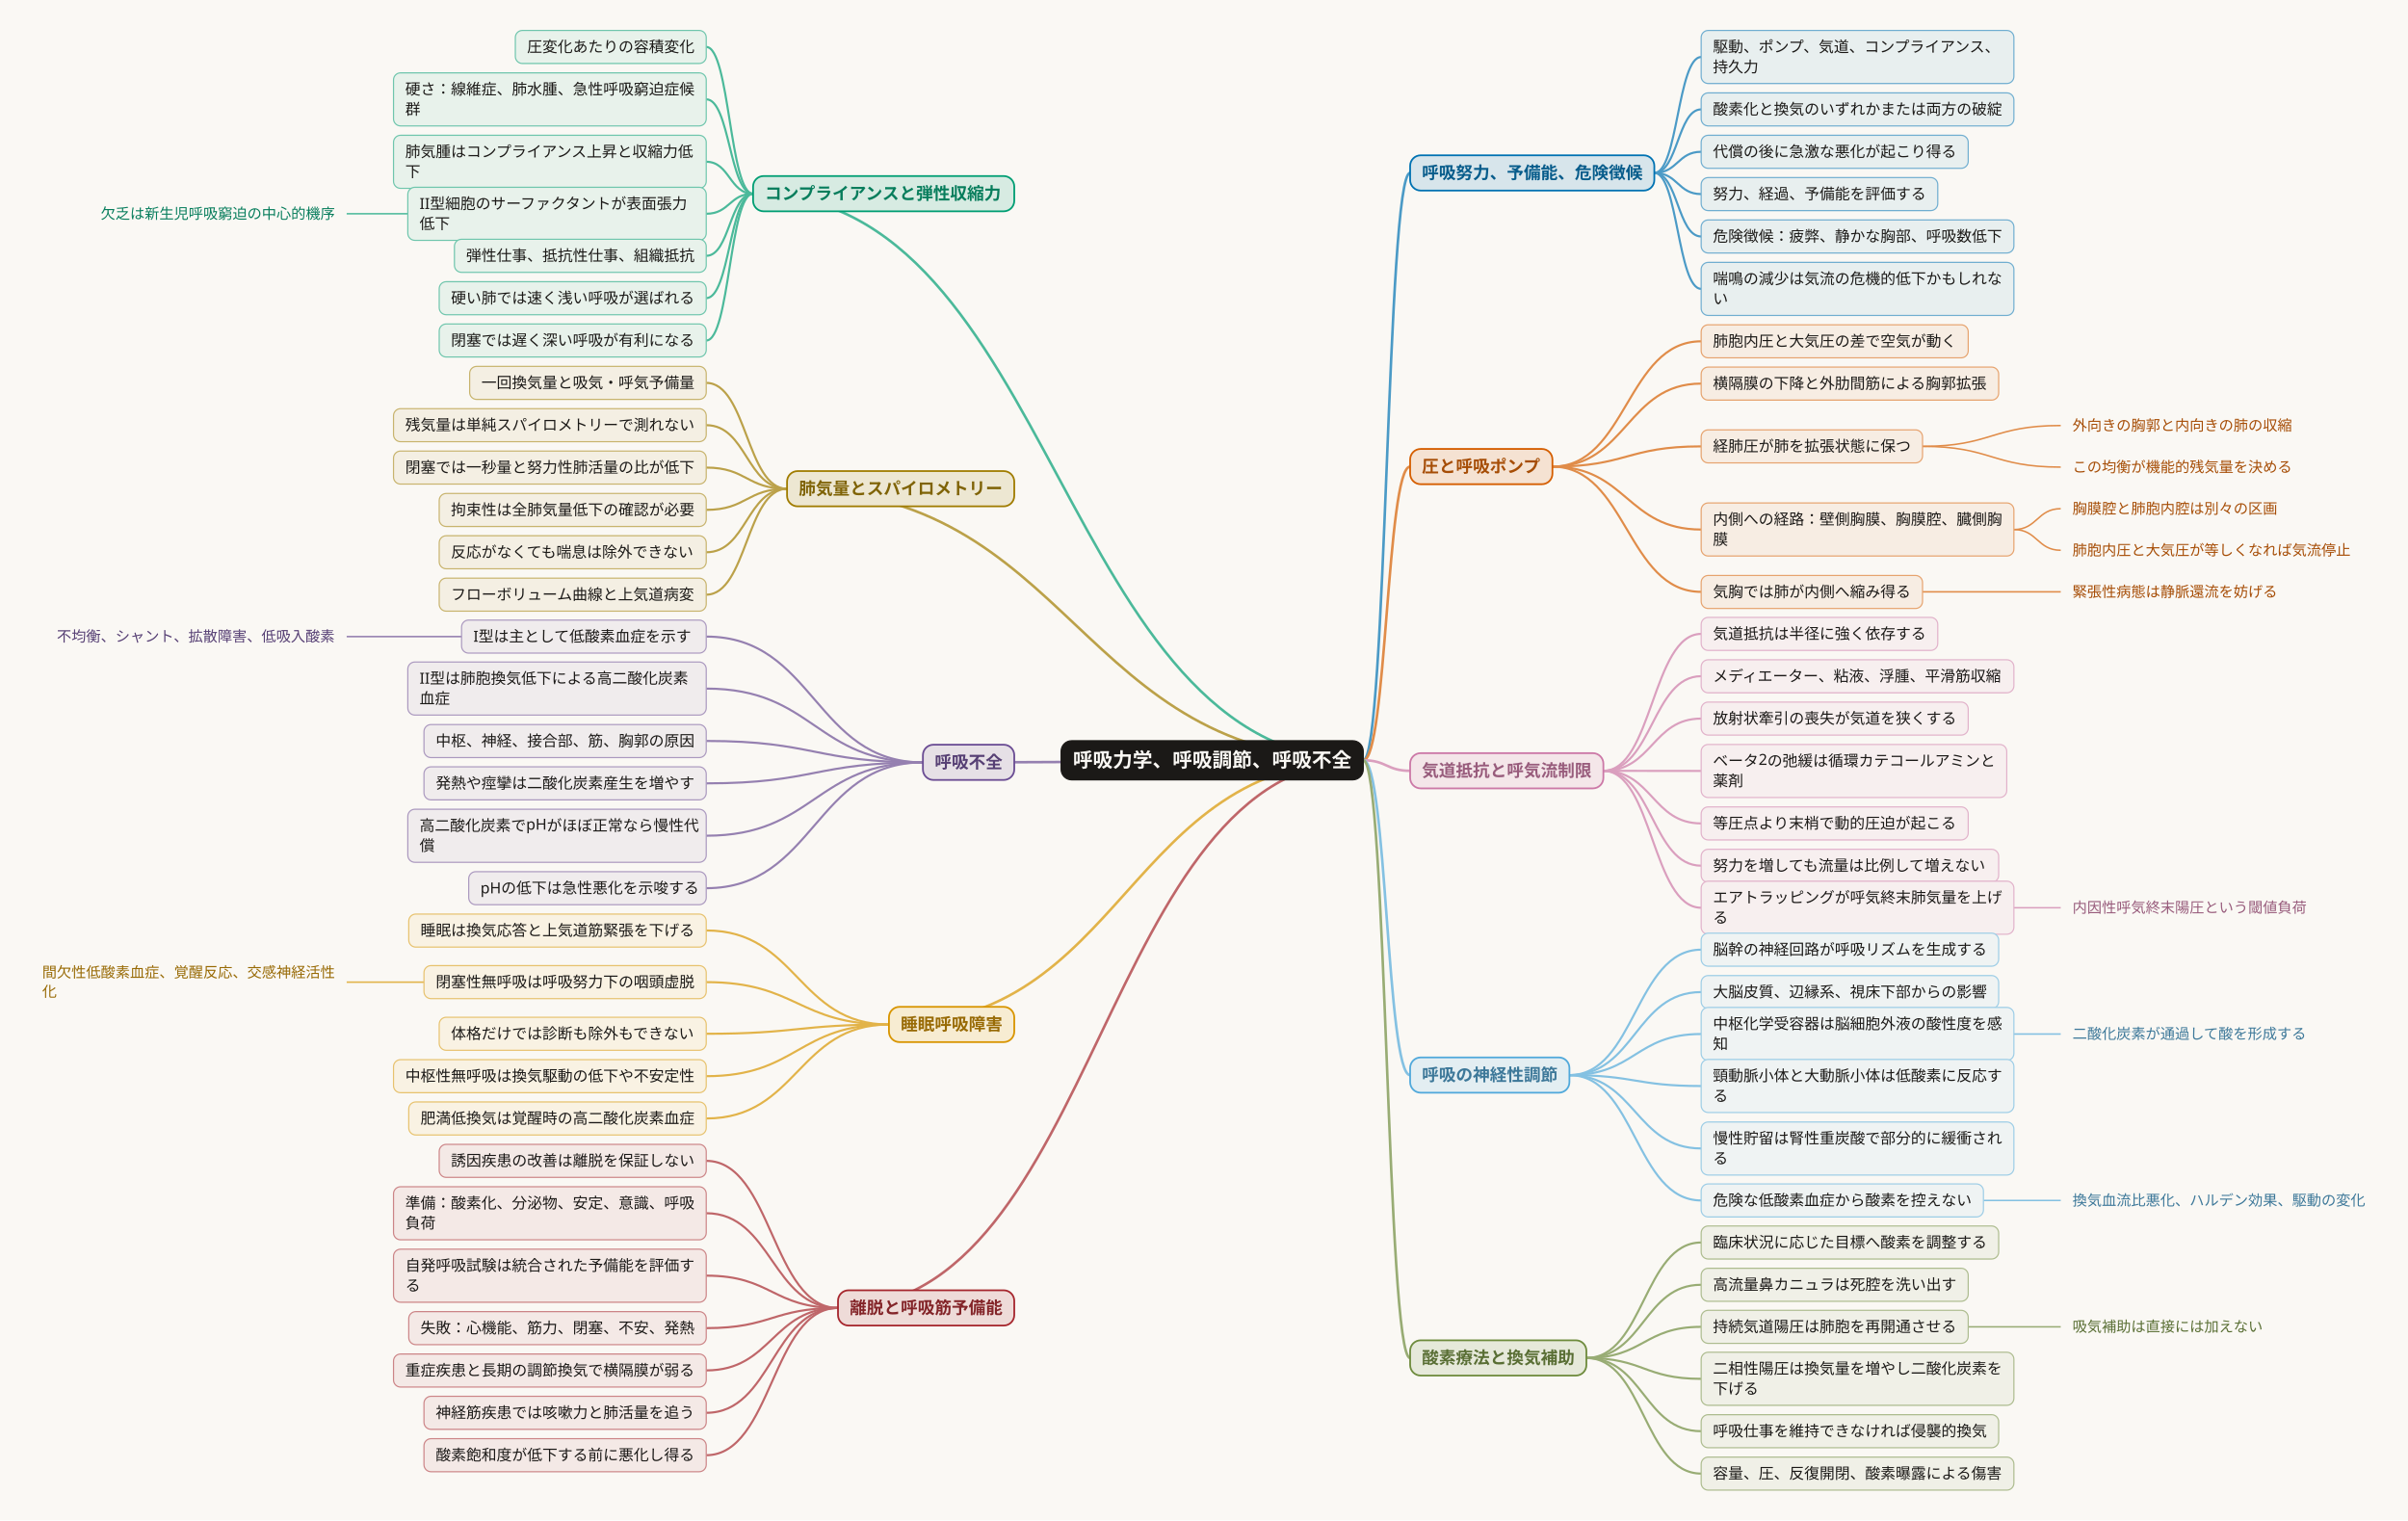
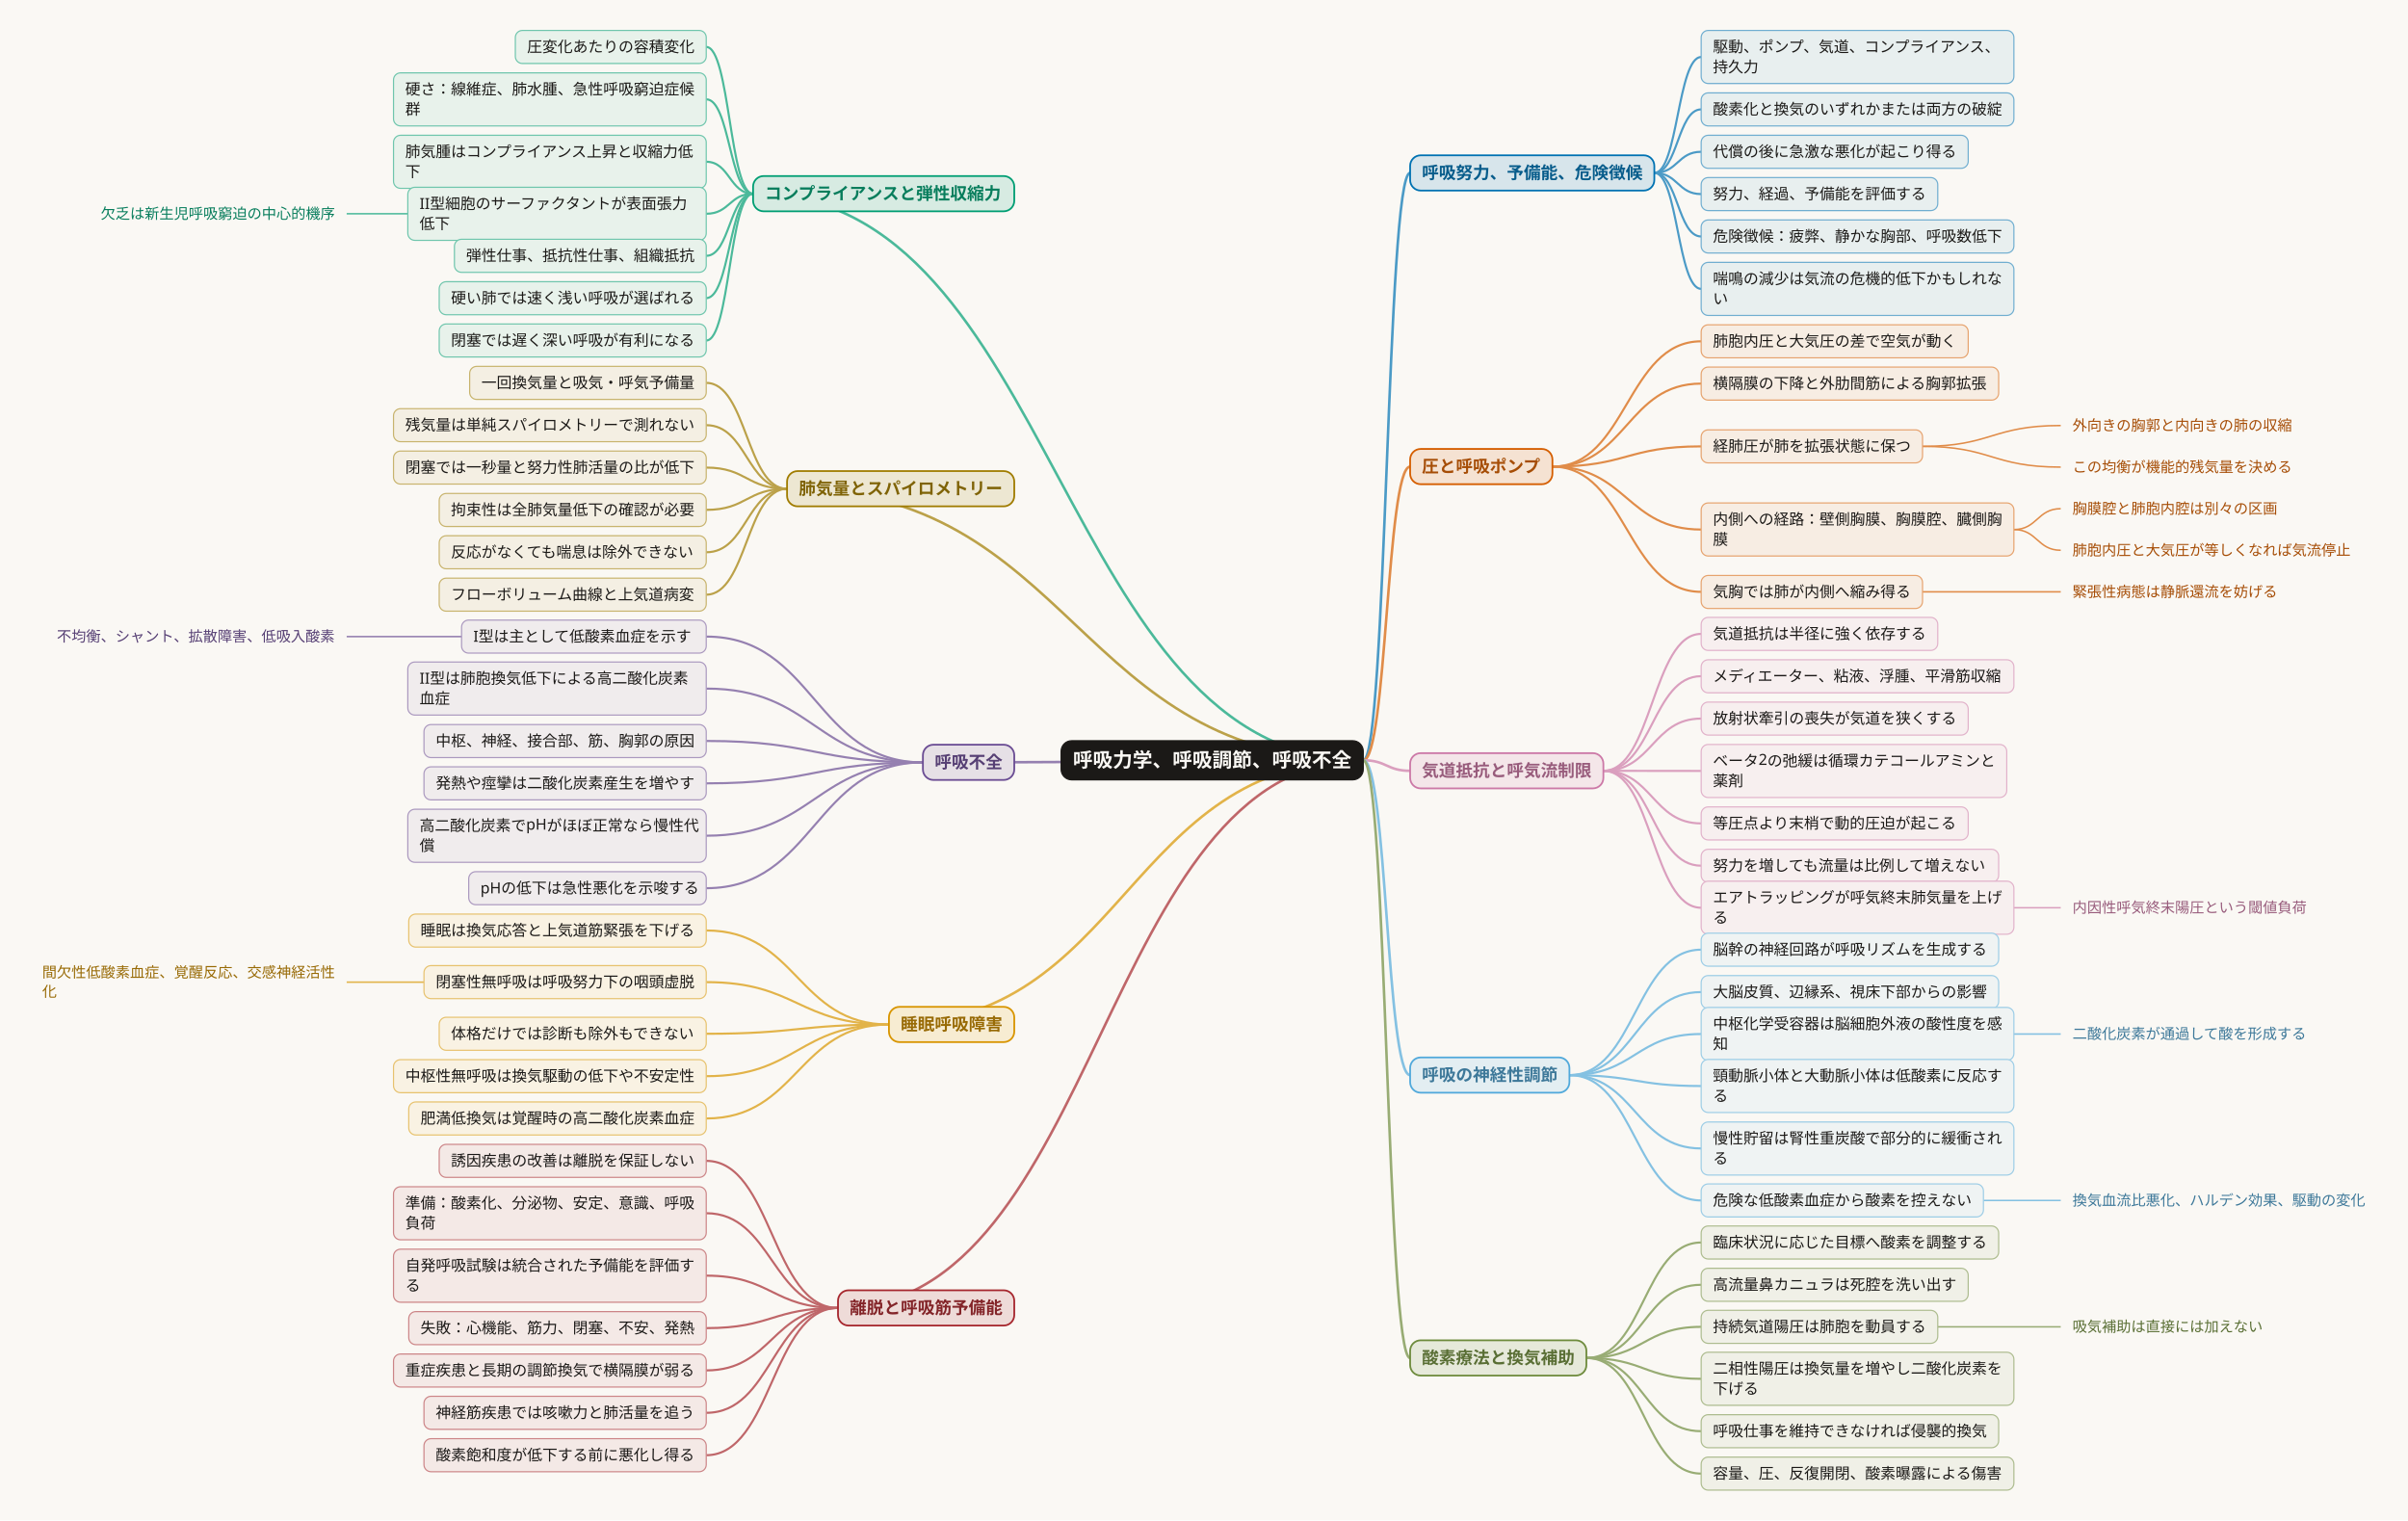
<svg xmlns="http://www.w3.org/2000/svg" class="mm" viewBox="0 0 2056 1298" width="2056" height="1298" role="img" aria-label="呼吸力学、呼吸調節、呼吸不全">
  <style>
  .mm-bg { fill: #faf8f4; }
  .mm text { font-family: 'Hiragino Sans', 'Noto Sans JP', ui-sans-serif, sans-serif; fill: #1b1917; }
  .mm .link { fill: none; stroke: #c9c1b4; }
  .mm .box { fill: none; stroke: none; }
  .mm .d0 .box { fill: #1b1917; stroke: #1b1917; }
  .mm .d0 text { fill: #faf8f4; font-weight: 650; }
  .mm .d1 text { font-weight: 600; }

  .mm .link.b0 { stroke: #4b9ac6; }
  .mm .b0.d1 .box { fill: #d7e5eb; stroke: #0072B2; stroke-width: 1.5; }
  .mm .b0.d1 text { fill: #075c8b; }
  .mm .b0.d2 .box { fill: #e8efef; stroke: #70aed0; }
  .mm .b0.d3 text, .mm .b0.d4 text { fill: #075c8b; }

  .mm .link.b1 { stroke: #e08c49; }
  .mm .b1.d1 .box { fill: #f5e2d2; stroke: #D55E00; stroke-width: 1.5; }
  .mm .b1.d1 text { fill: #a64d06; }
  .mm .b1.d2 .box { fill: #f7ede3; stroke: #e6a36e; }
  .mm .b1.d3 text, .mm .b1.d4 text { fill: #a64d06; }

  .mm .link.b2 { stroke: #4bb99a; }
  .mm .b2.d1 .box { fill: #d7ebe2; stroke: #009E73; stroke-width: 1.5; }
  .mm .b2.d1 text { fill: #077d5c; }
  .mm .b2.d2 .box { fill: #e8f2eb; stroke: #70c6ad; }
  .mm .b2.d3 text, .mm .b2.d4 text { fill: #077d5c; }

  .mm .link.b3 { stroke: #da9fbe; }
  .mm .b3.d1 .box { fill: #f4e6e9; stroke: #CC79A7; stroke-width: 1.5; }
  .mm .b3.d1 text { fill: #985c7c; }
  .mm .b3.d2 .box { fill: #f7efef; stroke: #e1b2ca; }
  .mm .b3.d3 text, .mm .b3.d4 text { fill: #985c7c; }

  .mm .link.b4 { stroke: #bba149; }
  .mm .b4.d1 .box { fill: #ede7d2; stroke: #A07C00; stroke-width: 1.5; }
  .mm .b4.d1 text { fill: #7f6306; }
  .mm .b4.d2 .box { fill: #f4efe3; stroke: #c8b46e; }
  .mm .b4.d3 text, .mm .b4.d4 text { fill: #7f6306; }

  .mm .link.b5 { stroke: #84c1e2; }
  .mm .b5.d1 .box { fill: #e3eef2; stroke: #51a9db; stroke-width: 1.5; }
  .mm .b5.d1 text { fill: #3d7899; }
  .mm .b5.d2 .box { fill: #eff3f3; stroke: #9dcde6; }
  .mm .b5.d3 text, .mm .b5.d4 text { fill: #3d7899; }

  .mm .link.b6 { stroke: #9580b0; }
  .mm .b6.d1 .box { fill: #e6e0e6; stroke: #6A4C93; stroke-width: 1.5; }
  .mm .b6.d1 text { fill: #563f74; }
  .mm .b6.d2 .box { fill: #f0eced; stroke: #ab99bf; }
  .mm .b6.d3 text, .mm .b6.d4 text { fill: #563f74; }

  .mm .link.b7 { stroke: #98ac74; }
  .mm .b7.d1 .box { fill: #e6e9da; stroke: #6E8B3D; stroke-width: 1.5; }
  .mm .b7.d1 text { fill: #596e34; }
  .mm .b7.d2 .box { fill: #f0f0e7; stroke: #adbc8f; }
  .mm .b7.d3 text, .mm .b7.d4 text { fill: #596e34; }

  .mm .link.b8 { stroke: #e2b349; }
  .mm .b8.d1 .box { fill: #f7ecd2; stroke: #d89500; stroke-width: 1.5; }
  .mm .b8.d1 text { fill: #986a05; }
  .mm .b8.d2 .box { fill: #f9f2e3; stroke: #e7c26e; }
  .mm .b8.d3 text, .mm .b8.d4 text { fill: #986a05; }

  .mm .link.b9 { stroke: #bf6669; }
  .mm .b9.d1 .box { fill: #eedbd8; stroke: #A6272E; stroke-width: 1.5; }
  .mm .b9.d1 text { fill: #832428; }
  .mm .b9.d2 .box { fill: #f4e9e6; stroke: #cc8587; }
  .mm .b9.d3 text, .mm .b9.d4 text { fill: #832428; }
@media (prefers-color-scheme: dark) {
  .mm-bg { fill: #12100e; }
  .mm text { font-family: 'Hiragino Sans', 'Noto Sans JP', ui-sans-serif, sans-serif; fill: #ece7df; }
  .mm .link { fill: none; stroke: #3d3833; }
  .mm .box { fill: none; stroke: none; }
  .mm .d0 .box { fill: #ece7df; stroke: #ece7df; }
  .mm .d0 text { fill: #12100e; font-weight: 650; }
  .mm .d1 text { font-weight: 600; }

  .mm .link.b0 { stroke: #2d6a8d; }
  .mm .b0.d1 .box { fill: #172227; stroke: #3891c3; stroke-width: 1.5; }
  .mm .b0.d1 text { fill: #65a6ca; }
  .mm .b0.d2 .box { fill: #15191b; stroke: #275772; }
  .mm .b0.d3 text, .mm .b0.d4 text { fill: #65a6ca; }

  .mm .link.b1 { stroke: #a15f2b; }
  .mm .b1.d1 .box { fill: #2f2014; stroke: #de8138; stroke-width: 1.5; }
  .mm .b1.d1 text { fill: #e29a62; }
  .mm .b1.d2 .box { fill: #201811; stroke: #824e25; }
  .mm .b1.d3 text, .mm .b1.d4 text { fill: #e29a62; }

  .mm .link.b2 { stroke: #2d826a; }
  .mm .b2.d1 .box { fill: #172720; stroke: #38b392; stroke-width: 1.5; }
  .mm .b2.d1 text { fill: #65c0a5; }
  .mm .b2.d2 .box { fill: #151b17; stroke: #276a57; }
  .mm .b2.d3 text, .mm .b2.d4 text { fill: #65c0a5; }

  .mm .link.b3 { stroke: #9c6e86; }
  .mm .b3.d1 .box { fill: #2e2326; stroke: #d796ba; stroke-width: 1.5; }
  .mm .b3.d1 text { fill: #dcaac3; }
  .mm .b3.d2 .box { fill: #20191a; stroke: #7e5a6d; }
  .mm .b3.d3 text, .mm .b3.d4 text { fill: #dcaac3; }

  .mm .link.b4 { stroke: #84702b; }
  .mm .b4.d1 .box { fill: #292314; stroke: #b59938; stroke-width: 1.5; }
  .mm .b4.d1 text { fill: #c3ac62; }
  .mm .b4.d2 .box { fill: #1d1a11; stroke: #6c5b25; }
  .mm .b4.d3 text, .mm .b4.d4 text { fill: #c3ac62; }

  .mm .link.b5 { stroke: #5c8eab; }
  .mm .b5.d1 .box { fill: #21292d; stroke: #7bc4ee; stroke-width: 1.5; }
  .mm .b5.d1 text { fill: #97cdea; }
  .mm .b5.d2 .box { fill: #191d1e; stroke: #4c7389; }
  .mm .b5.d3 text, .mm .b5.d4 text { fill: #97cdea; }

  .mm .link.b6 { stroke: #67557c; }
  .mm .b6.d1 .box { fill: #231e24; stroke: #8b73ab; stroke-width: 1.5; }
  .mm .b6.d1 text { fill: #a390b8; }
  .mm .b6.d2 .box { fill: #1a1719; stroke: #554664; }
  .mm .b6.d3 text, .mm .b6.d4 text { fill: #a390b8; }

  .mm .link.b7 { stroke: #69784d; }
  .mm .b7.d1 .box { fill: #23251b; stroke: #8ea568; stroke-width: 1.5; }
  .mm .b7.d1 text { fill: #a6b686; }
  .mm .b7.d2 .box { fill: #1b1a14; stroke: #566240; }
  .mm .b7.d3 text, .mm .b7.d4 text { fill: #a6b686; }

  .mm .link.b8 { stroke: #ab832b; }
  .mm .b8.d1 .box { fill: #312714; stroke: #ecb438; stroke-width: 1.5; }
  .mm .b8.d1 text { fill: #ecc162; }
  .mm .b8.d2 .box { fill: #211b11; stroke: #8a6a25; }
  .mm .b8.d3 text, .mm .b8.d4 text { fill: #ecc162; }

  .mm .link.b9 { stroke: #884245; }
  .mm .b9.d1 .box { fill: #2a1a19; stroke: #ba575c; stroke-width: 1.5; }
  .mm .b9.d1 text { fill: #c67b7d; }
  .mm .b9.d2 .box { fill: #1e1513; stroke: #6e3739; }
  .mm .b9.d3 text, .mm .b9.d4 text { fill: #c67b7d; }
}
</style>
  <rect class="mm-bg" width="2056" height="1298" />
  <path class="link b0" data-depth="1" stroke-width="2.2" d="M1164.0,649.1 C1184.0,649.1 1184.0,147.6 1204.0,147.6" />
  <path class="link b1" data-depth="1" stroke-width="2.2" d="M1164.0,649.1 C1184.0,649.1 1184.0,398.4 1204.0,398.4" />
  <path class="link b2" data-depth="1" stroke-width="2.2" d="M1164.0,649.1 C903.5,649.1 903.5,165.4 643.0,165.4" />
  <path class="link b3" data-depth="1" stroke-width="2.2" d="M1164.0,649.1 C1184.0,649.1 1184.0,658.1 1204.0,658.1" />
  <path class="link b4" data-depth="1" stroke-width="2.2" d="M1164.0,649.1 C918.0,649.1 918.0,417.3 672.0,417.3" />
  <path class="link b5" data-depth="1" stroke-width="2.2" d="M1164.0,649.1 C1184.0,649.1 1184.0,917.9 1204.0,917.9" />
  <path class="link b6" data-depth="1" stroke-width="2.2" d="M1164.0,649.1 C976.0,649.1 976.0,650.9 788.0,650.9" />
  <path class="link b7" data-depth="1" stroke-width="2.2" d="M1164.0,649.1 C1184.0,649.1 1184.0,1159.4 1204.0,1159.4" />
  <path class="link b8" data-depth="1" stroke-width="2.2" d="M1164.0,649.1 C961.5,649.1 961.5,874.7 759.0,874.7" />
  <path class="link b9" data-depth="1" stroke-width="2.2" d="M1164.0,649.1 C939.8,649.1 939.8,1116.7 715.5,1116.7" />
  <g class="node d0 b0" data-depth="0">
    <rect class="box" x="906.0" y="632.4" width="258.0" height="33.4" rx="9" />
    <text x="916.0" y="654.9" font-size="17.0">呼吸力学、呼吸調節、呼吸不全</text>
  </g>
  <path class="link b0" data-depth="2" stroke-width="1.8" d="M1412.5,147.6 C1432.5,147.6 1432.5,48.7 1452.5,48.7" />
  <path class="link b0" data-depth="2" stroke-width="1.8" d="M1412.5,147.6 C1432.5,147.6 1432.5,93.4 1452.5,93.4" />
  <path class="link b0" data-depth="2" stroke-width="1.8" d="M1412.5,147.6 C1432.5,147.6 1432.5,129.6 1452.5,129.6" />
  <path class="link b0" data-depth="2" stroke-width="1.8" d="M1412.5,147.6 C1432.5,147.6 1432.5,165.7 1452.5,165.7" />
  <path class="link b0" data-depth="2" stroke-width="1.8" d="M1412.5,147.6 C1432.5,147.6 1432.5,201.9 1452.5,201.9" />
  <path class="link b0" data-depth="2" stroke-width="1.8" d="M1412.5,147.6 C1432.5,147.6 1432.5,246.6 1452.5,246.6" />
  <g class="node d1 b0" data-depth="1">
    <rect class="box" x="1204.0" y="132.6" width="208.5" height="30.1" rx="9" />
    <text x="1214.0" y="152.6" font-size="14.5">呼吸努力、予備能、危険徴候</text>
  </g>
  <g class="node d2 b0" data-depth="2">
    <rect class="box" x="1452.5" y="26.0" width="267.0" height="45.3" rx="6" />
    <text x="1462.5" y="44.5" font-size="13.0">駆動、ポンプ、気道、コンプライアンス、</text>
    <text x="1462.5" y="61.7" font-size="13.0">持久力</text>
  </g>
  <g class="node d2 b0" data-depth="2">
    <rect class="box" x="1452.5" y="79.3" width="267.0" height="28.2" rx="6" />
    <text x="1462.5" y="97.8" font-size="13.0">酸素化と換気のいずれかまたは両方の破綻</text>
  </g>
  <g class="node d2 b0" data-depth="2">
    <rect class="box" x="1452.5" y="115.5" width="228.0" height="28.2" rx="6" />
    <text x="1462.5" y="134.0" font-size="13.0">代償の後に急激な悪化が起こり得る</text>
  </g>
  <g class="node d2 b0" data-depth="2">
    <rect class="box" x="1452.5" y="151.6" width="202.0" height="28.2" rx="6" />
    <text x="1462.5" y="170.1" font-size="13.0">努力、経過、予備能を評価する</text>
  </g>
  <g class="node d2 b0" data-depth="2">
    <rect class="box" x="1452.5" y="187.8" width="267.0" height="28.2" rx="6" />
    <text x="1462.5" y="206.3" font-size="13.0">危険徴候：疲弊、静かな胸部、呼吸数低下</text>
  </g>
  <g class="node d2 b0" data-depth="2">
    <rect class="box" x="1452.5" y="224.0" width="267.0" height="45.3" rx="6" />
    <text x="1462.5" y="242.5" font-size="13.0">喘鳴の減少は気流の危機的低下かもしれな</text>
    <text x="1462.5" y="259.6" font-size="13.0">い</text>
  </g>
  <path class="link b1" data-depth="2" stroke-width="1.8" d="M1325.5,398.4 C1389.0,398.4 1389.0,291.4 1452.5,291.4" />
  <path class="link b1" data-depth="2" stroke-width="1.8" d="M1325.5,398.4 C1389.0,398.4 1389.0,327.5 1452.5,327.5" />
  <path class="link b1" data-depth="2" stroke-width="1.8" d="M1325.5,398.4 C1389.0,398.4 1389.0,381.1 1452.5,381.1" />
  <path class="link b1" data-depth="2" stroke-width="1.8" d="M1325.5,398.4 C1389.0,398.4 1389.0,452.1 1452.5,452.1" />
  <path class="link b1" data-depth="2" stroke-width="1.8" d="M1325.5,398.4 C1389.0,398.4 1389.0,505.3 1452.5,505.3" />
  <g class="node d1 b1" data-depth="1">
    <rect class="box" x="1204.0" y="383.3" width="121.5" height="30.1" rx="9" />
    <text x="1214.0" y="403.3" font-size="14.5">圧と呼吸ポンプ</text>
  </g>
  <g class="node d2 b1" data-depth="2">
    <rect class="box" x="1452.5" y="277.3" width="228.0" height="28.2" rx="6" />
    <text x="1462.5" y="295.8" font-size="13.0">肺胞内圧と大気圧の差で空気が動く</text>
  </g>
  <g class="node d2 b1" data-depth="2">
    <rect class="box" x="1452.5" y="313.4" width="254.0" height="28.2" rx="6" />
    <text x="1462.5" y="331.9" font-size="13.0">横隔膜の下降と外肋間筋による胸郭拡張</text>
  </g>
  <path class="link b1" data-depth="3" stroke-width="1.3" d="M1641.5,381.1 C1700.5,381.1 1700.5,363.3 1759.5,363.3" />
  <path class="link b1" data-depth="3" stroke-width="1.3" d="M1641.5,381.1 C1700.5,381.1 1700.5,398.8 1759.5,398.8" />
  <g class="node d2 b1" data-depth="2">
    <rect class="box" x="1452.5" y="367.0" width="189.0" height="28.2" rx="6" />
    <text x="1462.5" y="385.5" font-size="13.0">経肺圧が肺を拡張状態に保つ</text>
  </g>
  <g class="node d3 b1" data-depth="3">
    <rect class="box" x="1759.5" y="349.6" width="207.5" height="27.5" rx="6" />
    <text x="1769.5" y="367.6" font-size="12.5">外向きの胸郭と内向きの肺の収縮</text>
  </g>
  <g class="node d3 b1" data-depth="3">
    <rect class="box" x="1759.5" y="385.1" width="207.5" height="27.5" rx="6" />
    <text x="1769.5" y="403.1" font-size="12.5">この均衡が機能的残気量を決める</text>
  </g>
  <path class="link b1" data-depth="3" stroke-width="1.3" d="M1719.5,452.1 C1739.5,452.1 1739.5,434.3 1759.5,434.3" />
  <path class="link b1" data-depth="3" stroke-width="1.3" d="M1719.5,452.1 C1739.5,452.1 1739.5,469.8 1759.5,469.8" />
  <g class="node d2 b1" data-depth="2">
    <rect class="box" x="1452.5" y="429.4" width="267.0" height="45.3" rx="6" />
    <text x="1462.5" y="447.9" font-size="13.0">内側への経路：壁側胸膜、胸膜腔、臓側胸</text>
    <text x="1462.5" y="465.1" font-size="13.0">膜</text>
  </g>
  <g class="node d3 b1" data-depth="3">
    <rect class="box" x="1759.5" y="420.6" width="195.0" height="27.5" rx="6" />
    <text x="1769.5" y="438.6" font-size="12.5">胸膜腔と肺胞内腔は別々の区画</text>
  </g>
  <g class="node d3 b1" data-depth="3">
    <rect class="box" x="1759.5" y="456.1" width="257.5" height="27.5" rx="6" />
    <text x="1769.5" y="474.1" font-size="12.5">肺胞内圧と大気圧が等しくなれば気流停止</text>
  </g>
  <path class="link b1" data-depth="3" stroke-width="1.3" d="M1641.5,505.3 C1700.5,505.3 1700.5,505.3 1759.5,505.3" />
  <g class="node d2 b1" data-depth="2">
    <rect class="box" x="1452.5" y="491.3" width="189.0" height="28.2" rx="6" />
    <text x="1462.5" y="509.8" font-size="13.0">気胸では肺が内側へ縮み得る</text>
  </g>
  <g class="node d3 b1" data-depth="3">
    <rect class="box" x="1759.5" y="491.6" width="195.0" height="27.5" rx="6" />
    <text x="1769.5" y="509.6" font-size="12.5">緊張性病態は静脈還流を妨げる</text>
  </g>
  <path class="link b2" data-depth="2" stroke-width="1.8" d="M643.0,165.4 C623.0,165.4 623.0,40.1 603.0,40.1" />
  <path class="link b2" data-depth="2" stroke-width="1.8" d="M643.0,165.4 C623.0,165.4 623.0,84.8 603.0,84.8" />
  <path class="link b2" data-depth="2" stroke-width="1.8" d="M643.0,165.4 C623.0,165.4 623.0,138.1 603.0,138.1" />
  <path class="link b2" data-depth="2" stroke-width="1.8" d="M643.0,165.4 C623.0,165.4 623.0,182.5 603.0,182.5" />
  <path class="link b2" data-depth="2" stroke-width="1.8" d="M643.0,165.4 C623.0,165.4 623.0,218.4 603.0,218.4" />
  <path class="link b2" data-depth="2" stroke-width="1.8" d="M643.0,165.4 C623.0,165.4 623.0,254.5 603.0,254.5" />
  <path class="link b2" data-depth="2" stroke-width="1.8" d="M643.0,165.4 C623.0,165.4 623.0,290.7 603.0,290.7" />
  <g class="node d1 b2" data-depth="1">
    <rect class="box" x="643.0" y="150.3" width="223.0" height="30.1" rx="9" />
    <text x="653.0" y="170.3" font-size="14.5">コンプライアンスと弾性収縮力</text>
  </g>
  <g class="node d2 b2" data-depth="2">
    <rect class="box" x="440.0" y="26.0" width="163.0" height="28.2" rx="6" />
    <text x="450.0" y="44.5" font-size="13.0">圧変化あたりの容積変化</text>
  </g>
  <g class="node d2 b2" data-depth="2">
    <rect class="box" x="336.0" y="62.2" width="267.0" height="45.3" rx="6" />
    <text x="346.0" y="80.7" font-size="13.0">硬さ：線維症、肺水腫、急性呼吸窮迫症候</text>
    <text x="346.0" y="97.8" font-size="13.0">群</text>
  </g>
  <g class="node d2 b2" data-depth="2">
    <rect class="box" x="336.0" y="115.5" width="267.0" height="45.3" rx="6" />
    <text x="346.0" y="134.0" font-size="13.0">肺気腫はコンプライアンス上昇と収縮力低</text>
    <text x="346.0" y="151.1" font-size="13.0">下</text>
  </g>
  <path class="link b2" data-depth="3" stroke-width="1.3" d="M348.2,182.5 C322.1,182.5 322.1,182.5 296.0,182.5" />
  <g class="node d2 b2" data-depth="2">
    <rect class="box" x="348.2" y="159.9" width="254.8" height="45.3" rx="6" />
    <text x="358.2" y="178.4" font-size="13.0">II型細胞のサーファクタントが表面張力</text>
    <text x="358.2" y="195.5" font-size="13.0">低下</text>
  </g>
  <g class="node d3 b2" data-depth="3">
    <rect class="box" x="76.0" y="168.8" width="220.0" height="27.5" rx="6" />
    <text x="86.0" y="186.8" font-size="12.5">欠乏は新生児呼吸窮迫の中心的機序</text>
  </g>
  <g class="node d2 b2" data-depth="2">
    <rect class="box" x="388.0" y="204.3" width="215.0" height="28.2" rx="6" />
    <text x="398.0" y="222.8" font-size="13.0">弾性仕事、抵抗性仕事、組織抵抗</text>
  </g>
  <g class="node d2 b2" data-depth="2">
    <rect class="box" x="375.0" y="240.5" width="228.0" height="28.2" rx="6" />
    <text x="385.0" y="259.0" font-size="13.0">硬い肺では速く浅い呼吸が選ばれる</text>
  </g>
  <g class="node d2 b2" data-depth="2">
    <rect class="box" x="375.0" y="276.6" width="228.0" height="28.2" rx="6" />
    <text x="385.0" y="295.1" font-size="13.0">閉塞では遅く深い呼吸が有利になる</text>
  </g>
  <path class="link b3" data-depth="2" stroke-width="1.8" d="M1369.0,658.1 C1410.8,658.1 1410.8,541.2 1452.5,541.2" />
  <path class="link b3" data-depth="2" stroke-width="1.8" d="M1369.0,658.1 C1410.8,658.1 1410.8,577.3 1452.5,577.3" />
  <path class="link b3" data-depth="2" stroke-width="1.8" d="M1369.0,658.1 C1410.8,658.1 1410.8,613.5 1452.5,613.5" />
  <path class="link b3" data-depth="2" stroke-width="1.8" d="M1369.0,658.1 C1410.8,658.1 1410.8,658.2 1452.5,658.2" />
  <path class="link b3" data-depth="2" stroke-width="1.8" d="M1369.0,658.1 C1410.8,658.1 1410.8,703.0 1452.5,703.0" />
  <path class="link b3" data-depth="2" stroke-width="1.8" d="M1369.0,658.1 C1410.8,658.1 1410.8,739.1 1452.5,739.1" />
  <path class="link b3" data-depth="2" stroke-width="1.8" d="M1369.0,658.1 C1410.8,658.1 1410.8,775.0 1452.5,775.0" />
  <g class="node d1 b3" data-depth="1">
    <rect class="box" x="1204.0" y="643.0" width="165.0" height="30.1" rx="9" />
    <text x="1214.0" y="663.0" font-size="14.5">気道抵抗と呼気流制限</text>
  </g>
  <g class="node d2 b3" data-depth="2">
    <rect class="box" x="1452.5" y="527.1" width="202.0" height="28.2" rx="6" />
    <text x="1462.5" y="545.6" font-size="13.0">気道抵抗は半径に強く依存する</text>
  </g>
  <g class="node d2 b3" data-depth="2">
    <rect class="box" x="1452.5" y="563.3" width="267.0" height="28.2" rx="6" />
    <text x="1462.5" y="581.8" font-size="13.0">メディエーター、粘液、浮腫、平滑筋収縮</text>
  </g>
  <g class="node d2 b3" data-depth="2">
    <rect class="box" x="1452.5" y="599.4" width="228.0" height="28.2" rx="6" />
    <text x="1462.5" y="617.9" font-size="13.0">放射状牽引の喪失が気道を狭くする</text>
  </g>
  <g class="node d2 b3" data-depth="2">
    <rect class="box" x="1452.5" y="635.6" width="260.9" height="45.3" rx="6" />
    <text x="1462.5" y="654.1" font-size="13.0">ベータ2の弛緩は循環カテコールアミンと</text>
    <text x="1462.5" y="671.2" font-size="13.0">薬剤</text>
  </g>
  <g class="node d2 b3" data-depth="2">
    <rect class="box" x="1452.5" y="688.9" width="228.0" height="28.2" rx="6" />
    <text x="1462.5" y="707.4" font-size="13.0">等圧点より末梢で動的圧迫が起こる</text>
  </g>
  <g class="node d2 b3" data-depth="2">
    <rect class="box" x="1452.5" y="725.1" width="254.0" height="28.2" rx="6" />
    <text x="1462.5" y="743.6" font-size="13.0">努力を増しても流量は比例して増えない</text>
  </g>
  <path class="link b3" data-depth="3" stroke-width="1.3" d="M1719.5,775.0 C1739.5,775.0 1739.5,775.0 1759.5,775.0" />
  <g class="node d2 b3" data-depth="2">
    <rect class="box" x="1452.5" y="752.3" width="267.0" height="45.3" rx="6" />
    <text x="1462.5" y="770.8" font-size="13.0">エアトラッピングが呼気終末肺気量を上げ</text>
    <text x="1462.5" y="788.0" font-size="13.0">る</text>
  </g>
  <g class="node d3 b3" data-depth="3">
    <rect class="box" x="1759.5" y="761.2" width="220.0" height="27.5" rx="6" />
    <text x="1769.5" y="779.2" font-size="12.5">内因性呼気終末陽圧という閾値負荷</text>
  </g>
  <path class="link b4" data-depth="2" stroke-width="1.8" d="M672.0,417.3 C637.5,417.3 637.5,326.9 603.0,326.9" />
  <path class="link b4" data-depth="2" stroke-width="1.8" d="M672.0,417.3 C637.5,417.3 637.5,363.0 603.0,363.0" />
  <path class="link b4" data-depth="2" stroke-width="1.8" d="M672.0,417.3 C637.5,417.3 637.5,399.2 603.0,399.2" />
  <path class="link b4" data-depth="2" stroke-width="1.8" d="M672.0,417.3 C637.5,417.3 637.5,435.3 603.0,435.3" />
  <path class="link b4" data-depth="2" stroke-width="1.8" d="M672.0,417.3 C637.5,417.3 637.5,471.5 603.0,471.5" />
  <path class="link b4" data-depth="2" stroke-width="1.8" d="M672.0,417.3 C637.5,417.3 637.5,507.7 603.0,507.7" />
  <g class="node d1 b4" data-depth="1">
    <rect class="box" x="672.0" y="402.2" width="194.0" height="30.1" rx="9" />
    <text x="682.0" y="422.2" font-size="14.5">肺気量とスパイロメトリー</text>
  </g>
  <g class="node d2 b4" data-depth="2">
    <rect class="box" x="401.0" y="312.8" width="202.0" height="28.2" rx="6" />
    <text x="411.0" y="331.3" font-size="13.0">一回換気量と吸気・呼気予備量</text>
  </g>
  <g class="node d2 b4" data-depth="2">
    <rect class="box" x="336.0" y="348.9" width="267.0" height="28.2" rx="6" />
    <text x="346.0" y="367.4" font-size="13.0">残気量は単純スパイロメトリーで測れない</text>
  </g>
  <g class="node d2 b4" data-depth="2">
    <rect class="box" x="336.0" y="385.1" width="267.0" height="28.2" rx="6" />
    <text x="346.0" y="403.6" font-size="13.0">閉塞では一秒量と努力性肺活量の比が低下</text>
  </g>
  <g class="node d2 b4" data-depth="2">
    <rect class="box" x="375.0" y="421.3" width="228.0" height="28.2" rx="6" />
    <text x="385.0" y="439.8" font-size="13.0">拘束性は全肺気量低下の確認が必要</text>
  </g>
  <g class="node d2 b4" data-depth="2">
    <rect class="box" x="375.0" y="457.4" width="228.0" height="28.2" rx="6" />
    <text x="385.0" y="475.9" font-size="13.0">反応がなくても喘息は除外できない</text>
  </g>
  <g class="node d2 b4" data-depth="2">
    <rect class="box" x="375.0" y="493.6" width="228.0" height="28.2" rx="6" />
    <text x="385.0" y="512.1" font-size="13.0">フローボリューム曲線と上気道病変</text>
  </g>
  <path class="link b5" data-depth="2" stroke-width="1.8" d="M1340.0,917.9 C1396.2,917.9 1396.2,810.8 1452.5,810.8" />
  <path class="link b5" data-depth="2" stroke-width="1.8" d="M1340.0,917.9 C1396.2,917.9 1396.2,847.0 1452.5,847.0" />
  <path class="link b5" data-depth="2" stroke-width="1.8" d="M1340.0,917.9 C1396.2,917.9 1396.2,882.8 1452.5,882.8" />
  <path class="link b5" data-depth="2" stroke-width="1.8" d="M1340.0,917.9 C1396.2,917.9 1396.2,927.2 1452.5,927.2" />
  <path class="link b5" data-depth="2" stroke-width="1.8" d="M1340.0,917.9 C1396.2,917.9 1396.2,980.5 1452.5,980.5" />
  <path class="link b5" data-depth="2" stroke-width="1.8" d="M1340.0,917.9 C1396.2,917.9 1396.2,1024.9 1452.5,1024.9" />
  <g class="node d1 b5" data-depth="1">
    <rect class="box" x="1204.0" y="902.8" width="136.0" height="30.1" rx="9" />
    <text x="1214.0" y="922.8" font-size="14.5">呼吸の神経性調節</text>
  </g>
  <g class="node d2 b5" data-depth="2">
    <rect class="box" x="1452.5" y="796.7" width="254.0" height="28.2" rx="6" />
    <text x="1462.5" y="815.2" font-size="13.0">脳幹の神経回路が呼吸リズムを生成する</text>
  </g>
  <g class="node d2 b5" data-depth="2">
    <rect class="box" x="1452.5" y="832.9" width="254.0" height="28.2" rx="6" />
    <text x="1462.5" y="851.4" font-size="13.0">大脳皮質、辺縁系、視床下部からの影響</text>
  </g>
  <path class="link b5" data-depth="3" stroke-width="1.3" d="M1719.5,882.8 C1739.5,882.8 1739.5,882.8 1759.5,882.8" />
  <g class="node d2 b5" data-depth="2">
    <rect class="box" x="1452.5" y="860.1" width="267.0" height="45.3" rx="6" />
    <text x="1462.5" y="878.6" font-size="13.0">中枢化学受容器は脳細胞外液の酸性度を感</text>
    <text x="1462.5" y="895.8" font-size="13.0">知</text>
  </g>
  <g class="node d3 b5" data-depth="3">
    <rect class="box" x="1759.5" y="869.0" width="220.0" height="27.5" rx="6" />
    <text x="1769.5" y="887.0" font-size="12.5">二酸化炭素が通過して酸を形成する</text>
  </g>
  <g class="node d2 b5" data-depth="2">
    <rect class="box" x="1452.5" y="904.5" width="267.0" height="45.3" rx="6" />
    <text x="1462.5" y="923.0" font-size="13.0">頸動脈小体と大動脈小体は低酸素に反応す</text>
    <text x="1462.5" y="940.2" font-size="13.0">る</text>
  </g>
  <g class="node d2 b5" data-depth="2">
    <rect class="box" x="1452.5" y="957.9" width="267.0" height="45.3" rx="6" />
    <text x="1462.5" y="976.4" font-size="13.0">慢性貯留は腎性重炭酸で部分的に緩衝され</text>
    <text x="1462.5" y="993.5" font-size="13.0">る</text>
  </g>
  <path class="link b5" data-depth="3" stroke-width="1.3" d="M1693.5,1024.9 C1726.5,1024.9 1726.5,1024.9 1759.5,1024.9" />
  <g class="node d2 b5" data-depth="2">
    <rect class="box" x="1452.5" y="1010.8" width="241.0" height="28.2" rx="6" />
    <text x="1462.5" y="1029.3" font-size="13.0">危険な低酸素血症から酸素を控えない</text>
  </g>
  <g class="node d3 b5" data-depth="3">
    <rect class="box" x="1759.5" y="1011.2" width="270.0" height="27.5" rx="6" />
    <text x="1769.5" y="1029.2" font-size="12.5">換気血流比悪化、ハルデン効果、駆動の変化</text>
  </g>
  <path class="link b6" data-depth="2" stroke-width="1.8" d="M788.0,650.9 C695.5,650.9 695.5,543.5 603.0,543.5" />
  <path class="link b6" data-depth="2" stroke-width="1.8" d="M788.0,650.9 C695.5,650.9 695.5,587.9 603.0,587.9" />
  <path class="link b6" data-depth="2" stroke-width="1.8" d="M788.0,650.9 C695.5,650.9 695.5,632.6 603.0,632.6" />
  <path class="link b6" data-depth="2" stroke-width="1.8" d="M788.0,650.9 C695.5,650.9 695.5,668.8 603.0,668.8" />
  <path class="link b6" data-depth="2" stroke-width="1.8" d="M788.0,650.9 C695.5,650.9 695.5,713.5 603.0,713.5" />
  <path class="link b6" data-depth="2" stroke-width="1.8" d="M788.0,650.9 C695.5,650.9 695.5,758.3 603.0,758.3" />
  <g class="node d1 b6" data-depth="1">
    <rect class="box" x="788.0" y="635.8" width="78.0" height="30.1" rx="9" />
    <text x="798.0" y="655.8" font-size="14.5">呼吸不全</text>
  </g>
  <path class="link b6" data-depth="3" stroke-width="1.3" d="M394.1,543.5 C345.1,543.5 345.1,543.5 296.0,543.5" />
  <g class="node d2 b6" data-depth="2">
    <rect class="box" x="394.1" y="529.4" width="208.9" height="28.2" rx="6" />
    <text x="404.1" y="547.9" font-size="13.0">I型は主として低酸素血症を示す</text>
  </g>
  <g class="node d3 b6" data-depth="3">
    <rect class="box" x="38.5" y="529.7" width="257.5" height="27.5" rx="6" />
    <text x="48.5" y="547.7" font-size="12.5">不均衡、シャント、拡散障害、低吸入酸素</text>
  </g>
  <g class="node d2 b6" data-depth="2">
    <rect class="box" x="348.2" y="565.2" width="254.8" height="45.3" rx="6" />
    <text x="358.2" y="583.7" font-size="13.0">II型は肺胞換気低下による高二酸化炭素</text>
    <text x="358.2" y="600.9" font-size="13.0">血症</text>
  </g>
  <g class="node d2 b6" data-depth="2">
    <rect class="box" x="362.0" y="618.6" width="241.0" height="28.2" rx="6" />
    <text x="372.0" y="637.1" font-size="13.0">中枢、神経、接合部、筋、胸郭の原因</text>
  </g>
  <g class="node d2 b6" data-depth="2">
    <rect class="box" x="362.0" y="654.7" width="241.0" height="28.2" rx="6" />
    <text x="372.0" y="673.2" font-size="13.0">発熱や痙攣は二酸化炭素産生を増やす</text>
  </g>
  <g class="node d2 b6" data-depth="2">
    <rect class="box" x="348.2" y="690.9" width="254.8" height="45.3" rx="6" />
    <text x="358.2" y="709.4" font-size="13.0">高二酸化炭素でpHがほぼ正常なら慢性代</text>
    <text x="358.2" y="726.5" font-size="13.0">償</text>
  </g>
  <g class="node d2 b6" data-depth="2">
    <rect class="box" x="400.2" y="744.2" width="202.8" height="28.2" rx="6" />
    <text x="410.2" y="762.7" font-size="13.0">pHの低下は急性悪化を示唆する</text>
  </g>
  <path class="link b7" data-depth="2" stroke-width="1.8" d="M1354.5,1159.4 C1403.5,1159.4 1403.5,1060.8 1452.5,1060.8" />
  <path class="link b7" data-depth="2" stroke-width="1.8" d="M1354.5,1159.4 C1403.5,1159.4 1403.5,1096.9 1452.5,1096.9" />
  <path class="link b7" data-depth="2" stroke-width="1.8" d="M1354.5,1159.4 C1403.5,1159.4 1403.5,1132.8 1452.5,1132.8" />
  <path class="link b7" data-depth="2" stroke-width="1.8" d="M1354.5,1159.4 C1403.5,1159.4 1403.5,1177.2 1452.5,1177.2" />
  <path class="link b7" data-depth="2" stroke-width="1.8" d="M1354.5,1159.4 C1403.5,1159.4 1403.5,1221.9 1452.5,1221.9" />
  <path class="link b7" data-depth="2" stroke-width="1.8" d="M1354.5,1159.4 C1403.5,1159.4 1403.5,1258.1 1452.5,1258.1" />
  <g class="node d1 b7" data-depth="1">
    <rect class="box" x="1204.0" y="1144.3" width="150.5" height="30.1" rx="9" />
    <text x="1214.0" y="1164.3" font-size="14.5">酸素療法と換気補助</text>
  </g>
  <g class="node d2 b7" data-depth="2">
    <rect class="box" x="1452.5" y="1046.7" width="254.0" height="28.2" rx="6" />
    <text x="1462.5" y="1065.2" font-size="13.0">臨床状況に応じた目標へ酸素を調整する</text>
  </g>
  <g class="node d2 b7" data-depth="2">
    <rect class="box" x="1452.5" y="1082.8" width="228.0" height="28.2" rx="6" />
    <text x="1462.5" y="1101.3" font-size="13.0">高流量鼻カニュラは死腔を洗い出す</text>
  </g>
-   <path class="link b7" data-depth="3" stroke-width="1.3" d="M1680.5,1132.8 C1720.0,1132.8 1720.0,1132.8 1759.5,1132.8" />
+   <path class="link b7" data-depth="3" stroke-width="1.3" d="M1654.5,1132.8 C1707.0,1132.8 1707.0,1132.8 1759.5,1132.8" />
  <g class="node d2 b7" data-depth="2">
-     <rect class="box" x="1452.5" y="1118.7" width="228.0" height="28.2" rx="6" />
-     <text x="1462.5" y="1137.2" font-size="13.0">持続気道陽圧は肺胞を再開通させる</text>
+     <rect class="box" x="1452.5" y="1118.7" width="202.0" height="28.2" rx="6" />
+     <text x="1462.5" y="1137.2" font-size="13.0">持続気道陽圧は肺胞を動員する</text>
  </g>
  <g class="node d3 b7" data-depth="3">
    <rect class="box" x="1759.5" y="1119.0" width="182.5" height="27.5" rx="6" />
    <text x="1769.5" y="1137.0" font-size="12.5">吸気補助は直接には加えない</text>
  </g>
  <g class="node d2 b7" data-depth="2">
    <rect class="box" x="1452.5" y="1154.5" width="267.0" height="45.3" rx="6" />
    <text x="1462.5" y="1173.0" font-size="13.0">二相性陽圧は換気量を増やし二酸化炭素を</text>
    <text x="1462.5" y="1190.2" font-size="13.0">下げる</text>
  </g>
  <g class="node d2 b7" data-depth="2">
    <rect class="box" x="1452.5" y="1207.8" width="254.0" height="28.2" rx="6" />
    <text x="1462.5" y="1226.3" font-size="13.0">呼吸仕事を維持できなければ侵襲的換気</text>
  </g>
  <g class="node d2 b7" data-depth="2">
    <rect class="box" x="1452.5" y="1244.0" width="267.0" height="28.2" rx="6" />
    <text x="1462.5" y="1262.5" font-size="13.0">容量、圧、反復開閉、酸素曝露による傷害</text>
  </g>
  <path class="link b8" data-depth="2" stroke-width="1.8" d="M759.0,874.7 C681.0,874.7 681.0,794.4 603.0,794.4" />
  <path class="link b8" data-depth="2" stroke-width="1.8" d="M759.0,874.7 C681.0,874.7 681.0,838.5 603.0,838.5" />
  <path class="link b8" data-depth="2" stroke-width="1.8" d="M759.0,874.7 C681.0,874.7 681.0,882.6 603.0,882.6" />
  <path class="link b8" data-depth="2" stroke-width="1.8" d="M759.0,874.7 C681.0,874.7 681.0,918.8 603.0,918.8" />
  <path class="link b8" data-depth="2" stroke-width="1.8" d="M759.0,874.7 C681.0,874.7 681.0,954.9 603.0,954.9" />
  <g class="node d1 b8" data-depth="1">
    <rect class="box" x="759.0" y="859.6" width="107.0" height="30.1" rx="9" />
    <text x="769.0" y="879.6" font-size="14.5">睡眠呼吸障害</text>
  </g>
  <g class="node d2 b8" data-depth="2">
    <rect class="box" x="349.0" y="780.4" width="254.0" height="28.2" rx="6" />
    <text x="359.0" y="798.9" font-size="13.0">睡眠は換気応答と上気道筋緊張を下げる</text>
  </g>
  <path class="link b8" data-depth="3" stroke-width="1.3" d="M362.0,838.5 C329.0,838.5 329.0,838.5 296.0,838.5" />
  <g class="node d2 b8" data-depth="2">
    <rect class="box" x="362.0" y="824.4" width="241.0" height="28.2" rx="6" />
    <text x="372.0" y="842.9" font-size="13.0">閉塞性無呼吸は呼吸努力下の咽頭虚脱</text>
  </g>
  <g class="node d3 b8" data-depth="3">
    <rect class="box" x="26.0" y="816.5" width="270.0" height="44.0" rx="6" />
    <text x="36.0" y="834.5" font-size="12.5">間欠性低酸素血症、覚醒反応、交感神経活性</text>
    <text x="36.0" y="851.0" font-size="12.5">化</text>
  </g>
  <g class="node d2 b8" data-depth="2">
    <rect class="box" x="375.0" y="868.5" width="228.0" height="28.2" rx="6" />
    <text x="385.0" y="887.0" font-size="13.0">体格だけでは診断も除外もできない</text>
  </g>
  <g class="node d2 b8" data-depth="2">
    <rect class="box" x="336.0" y="904.7" width="267.0" height="28.2" rx="6" />
    <text x="346.0" y="923.2" font-size="13.0">中枢性無呼吸は換気駆動の低下や不安定性</text>
  </g>
  <g class="node d2 b8" data-depth="2">
    <rect class="box" x="349.0" y="940.8" width="254.0" height="28.2" rx="6" />
    <text x="359.0" y="959.3" font-size="13.0">肥満低換気は覚醒時の高二酸化炭素血症</text>
  </g>
  <path class="link b9" data-depth="2" stroke-width="1.8" d="M715.5,1116.7 C659.2,1116.7 659.2,991.1 603.0,991.1" />
  <path class="link b9" data-depth="2" stroke-width="1.8" d="M715.5,1116.7 C659.2,1116.7 659.2,1035.8 603.0,1035.8" />
  <path class="link b9" data-depth="2" stroke-width="1.8" d="M715.5,1116.7 C659.2,1116.7 659.2,1089.1 603.0,1089.1" />
  <path class="link b9" data-depth="2" stroke-width="1.8" d="M715.5,1116.7 C659.2,1116.7 659.2,1133.9 603.0,1133.9" />
  <path class="link b9" data-depth="2" stroke-width="1.8" d="M715.5,1116.7 C659.2,1116.7 659.2,1170.0 603.0,1170.0" />
  <path class="link b9" data-depth="2" stroke-width="1.8" d="M715.5,1116.7 C659.2,1116.7 659.2,1206.2 603.0,1206.2" />
  <path class="link b9" data-depth="2" stroke-width="1.8" d="M715.5,1116.7 C659.2,1116.7 659.2,1242.4 603.0,1242.4" />
  <g class="node d1 b9" data-depth="1">
    <rect class="box" x="715.5" y="1101.6" width="150.5" height="30.1" rx="9" />
    <text x="725.5" y="1121.6" font-size="14.5">離脱と呼吸筋予備能</text>
  </g>
  <g class="node d2 b9" data-depth="2">
    <rect class="box" x="375.0" y="977.0" width="228.0" height="28.2" rx="6" />
    <text x="385.0" y="995.5" font-size="13.0">誘因疾患の改善は離脱を保証しない</text>
  </g>
  <g class="node d2 b9" data-depth="2">
    <rect class="box" x="336.0" y="1013.2" width="267.0" height="45.3" rx="6" />
    <text x="346.0" y="1031.7" font-size="13.0">準備：酸素化、分泌物、安定、意識、呼吸</text>
    <text x="346.0" y="1048.8" font-size="13.0">負荷</text>
  </g>
  <g class="node d2 b9" data-depth="2">
    <rect class="box" x="336.0" y="1066.5" width="267.0" height="45.3" rx="6" />
    <text x="346.0" y="1085.0" font-size="13.0">自発呼吸試験は統合された予備能を評価す</text>
    <text x="346.0" y="1102.1" font-size="13.0">る</text>
  </g>
  <g class="node d2 b9" data-depth="2">
    <rect class="box" x="349.0" y="1119.8" width="254.0" height="28.2" rx="6" />
    <text x="359.0" y="1138.3" font-size="13.0">失敗：心機能、筋力、閉塞、不安、発熱</text>
  </g>
  <g class="node d2 b9" data-depth="2">
    <rect class="box" x="336.0" y="1156.0" width="267.0" height="28.2" rx="6" />
    <text x="346.0" y="1174.5" font-size="13.0">重症疾患と長期の調節換気で横隔膜が弱る</text>
  </g>
  <g class="node d2 b9" data-depth="2">
    <rect class="box" x="362.0" y="1192.1" width="241.0" height="28.2" rx="6" />
    <text x="372.0" y="1210.6" font-size="13.0">神経筋疾患では咳嗽力と肺活量を追う</text>
  </g>
  <g class="node d2 b9" data-depth="2">
    <rect class="box" x="362.0" y="1228.3" width="241.0" height="28.2" rx="6" />
    <text x="372.0" y="1246.8" font-size="13.0">酸素飽和度が低下する前に悪化し得る</text>
  </g>
</svg>
